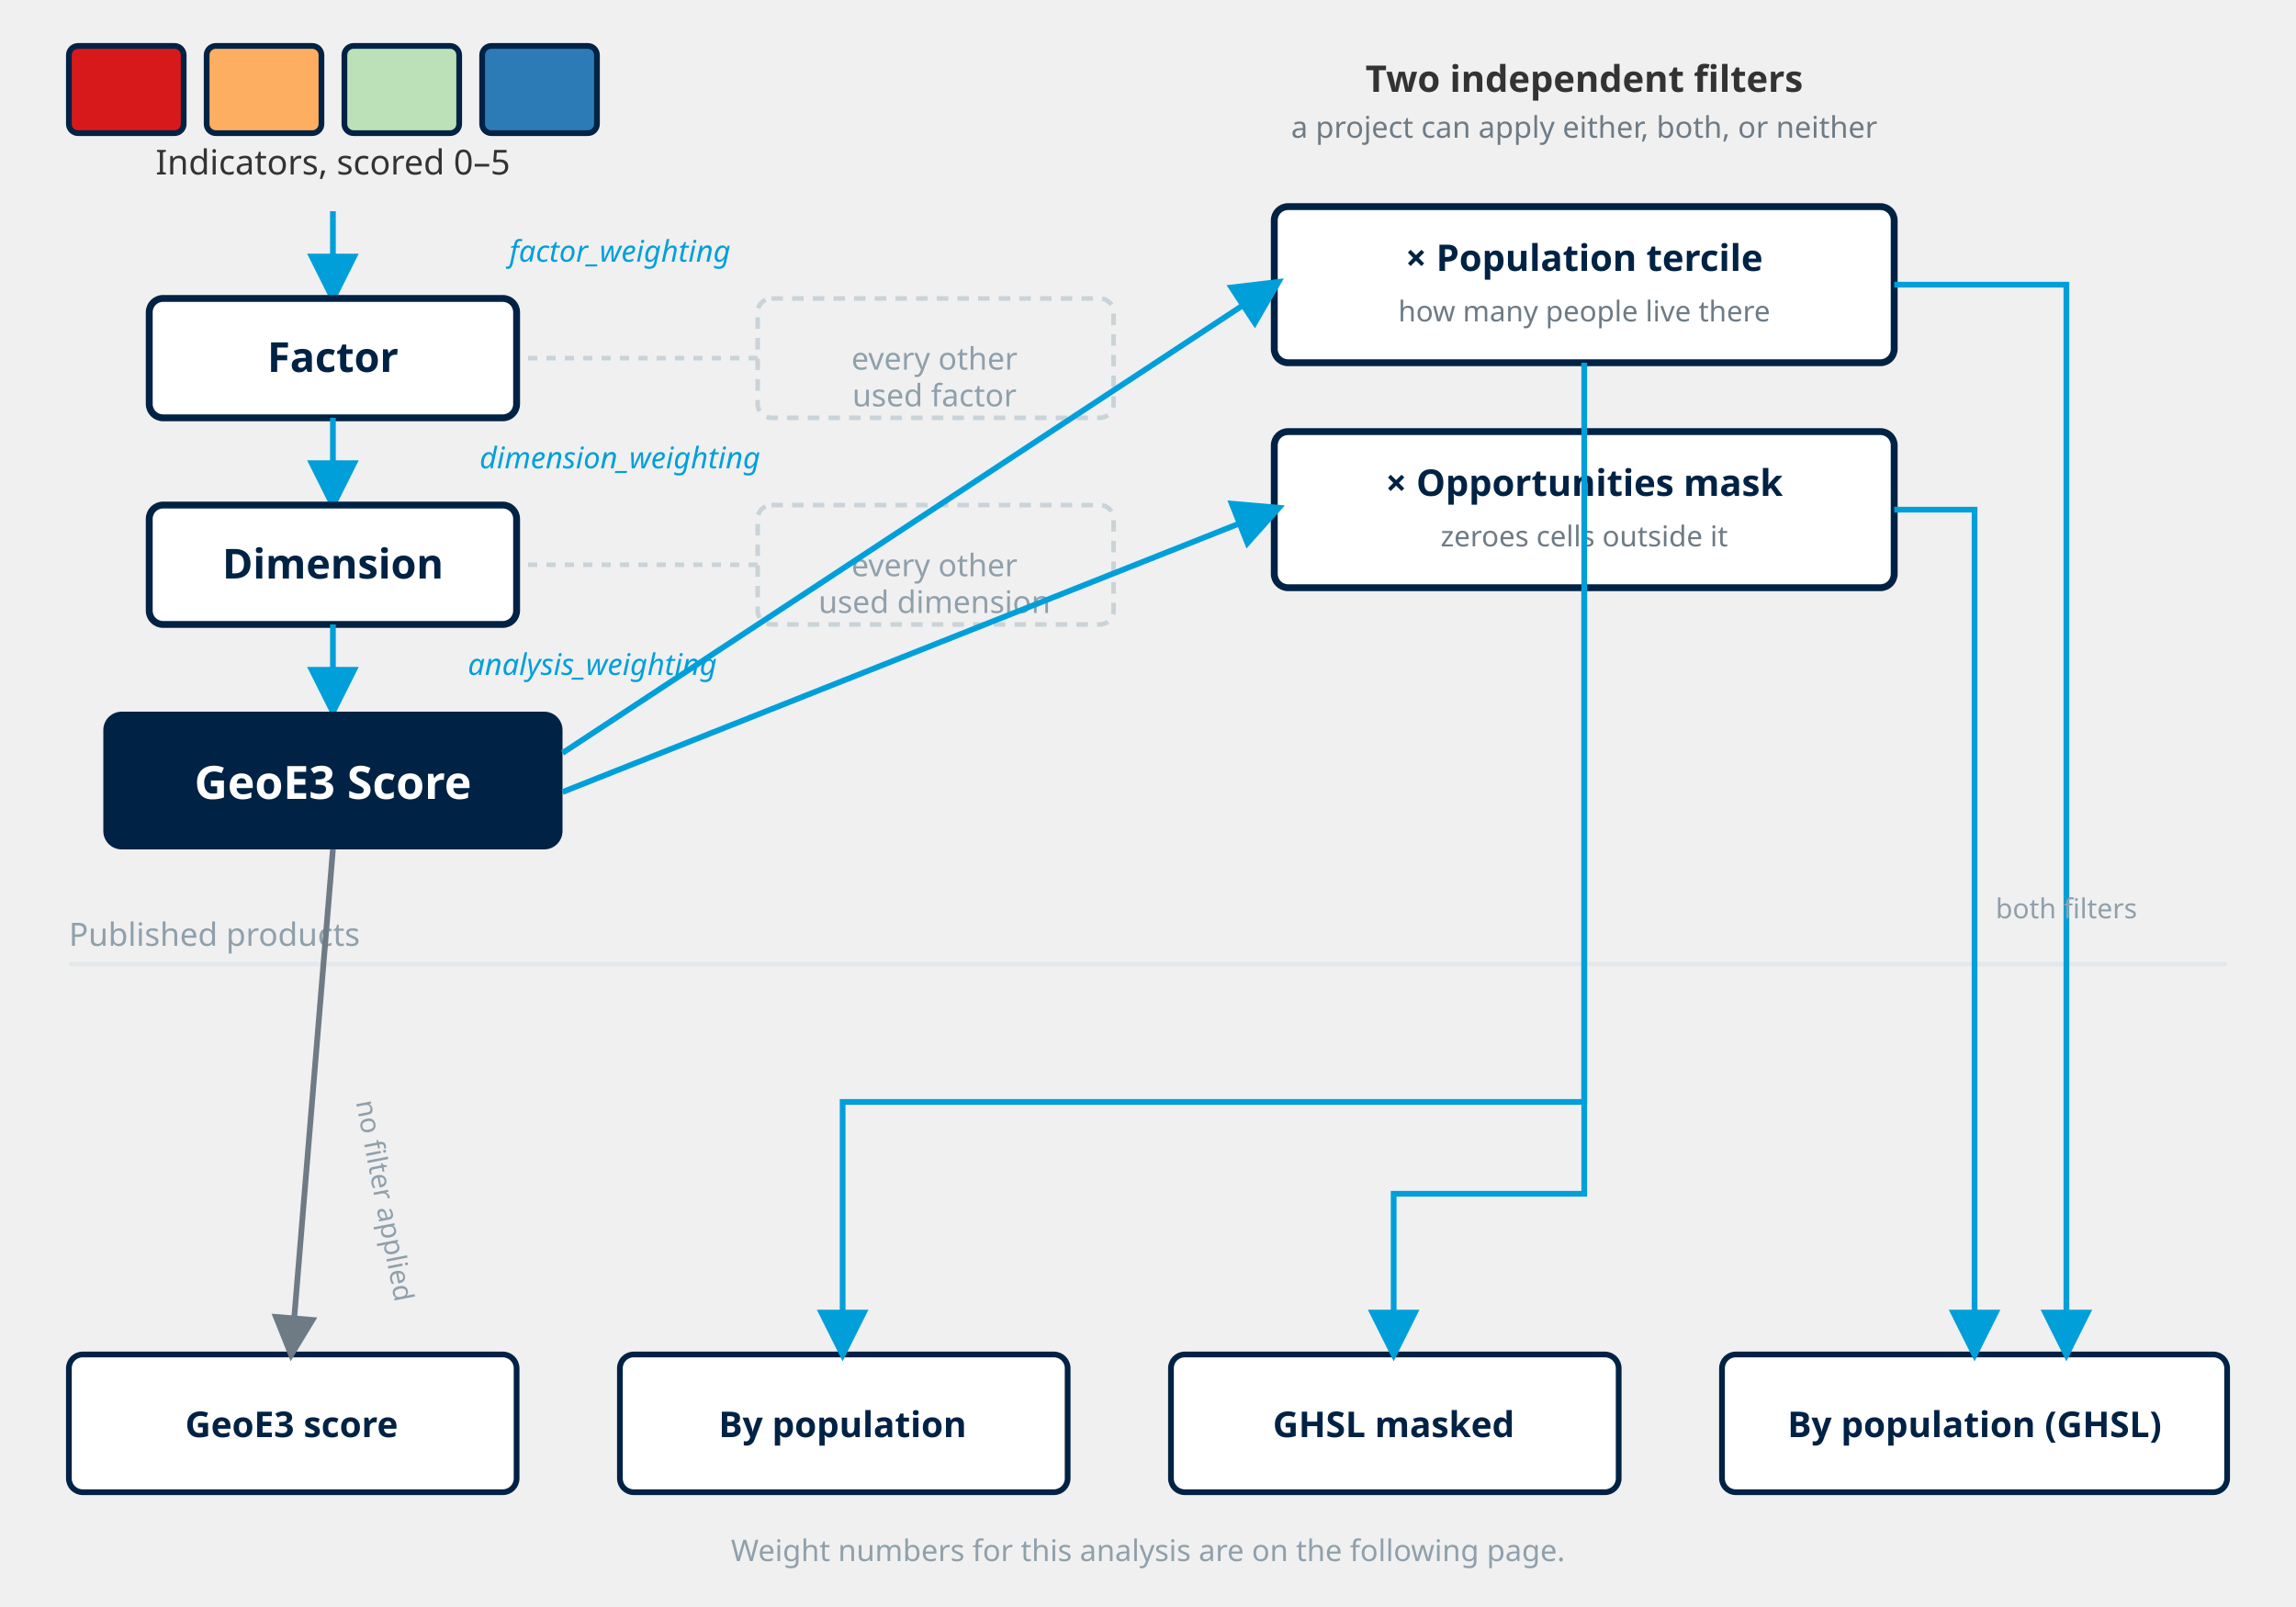
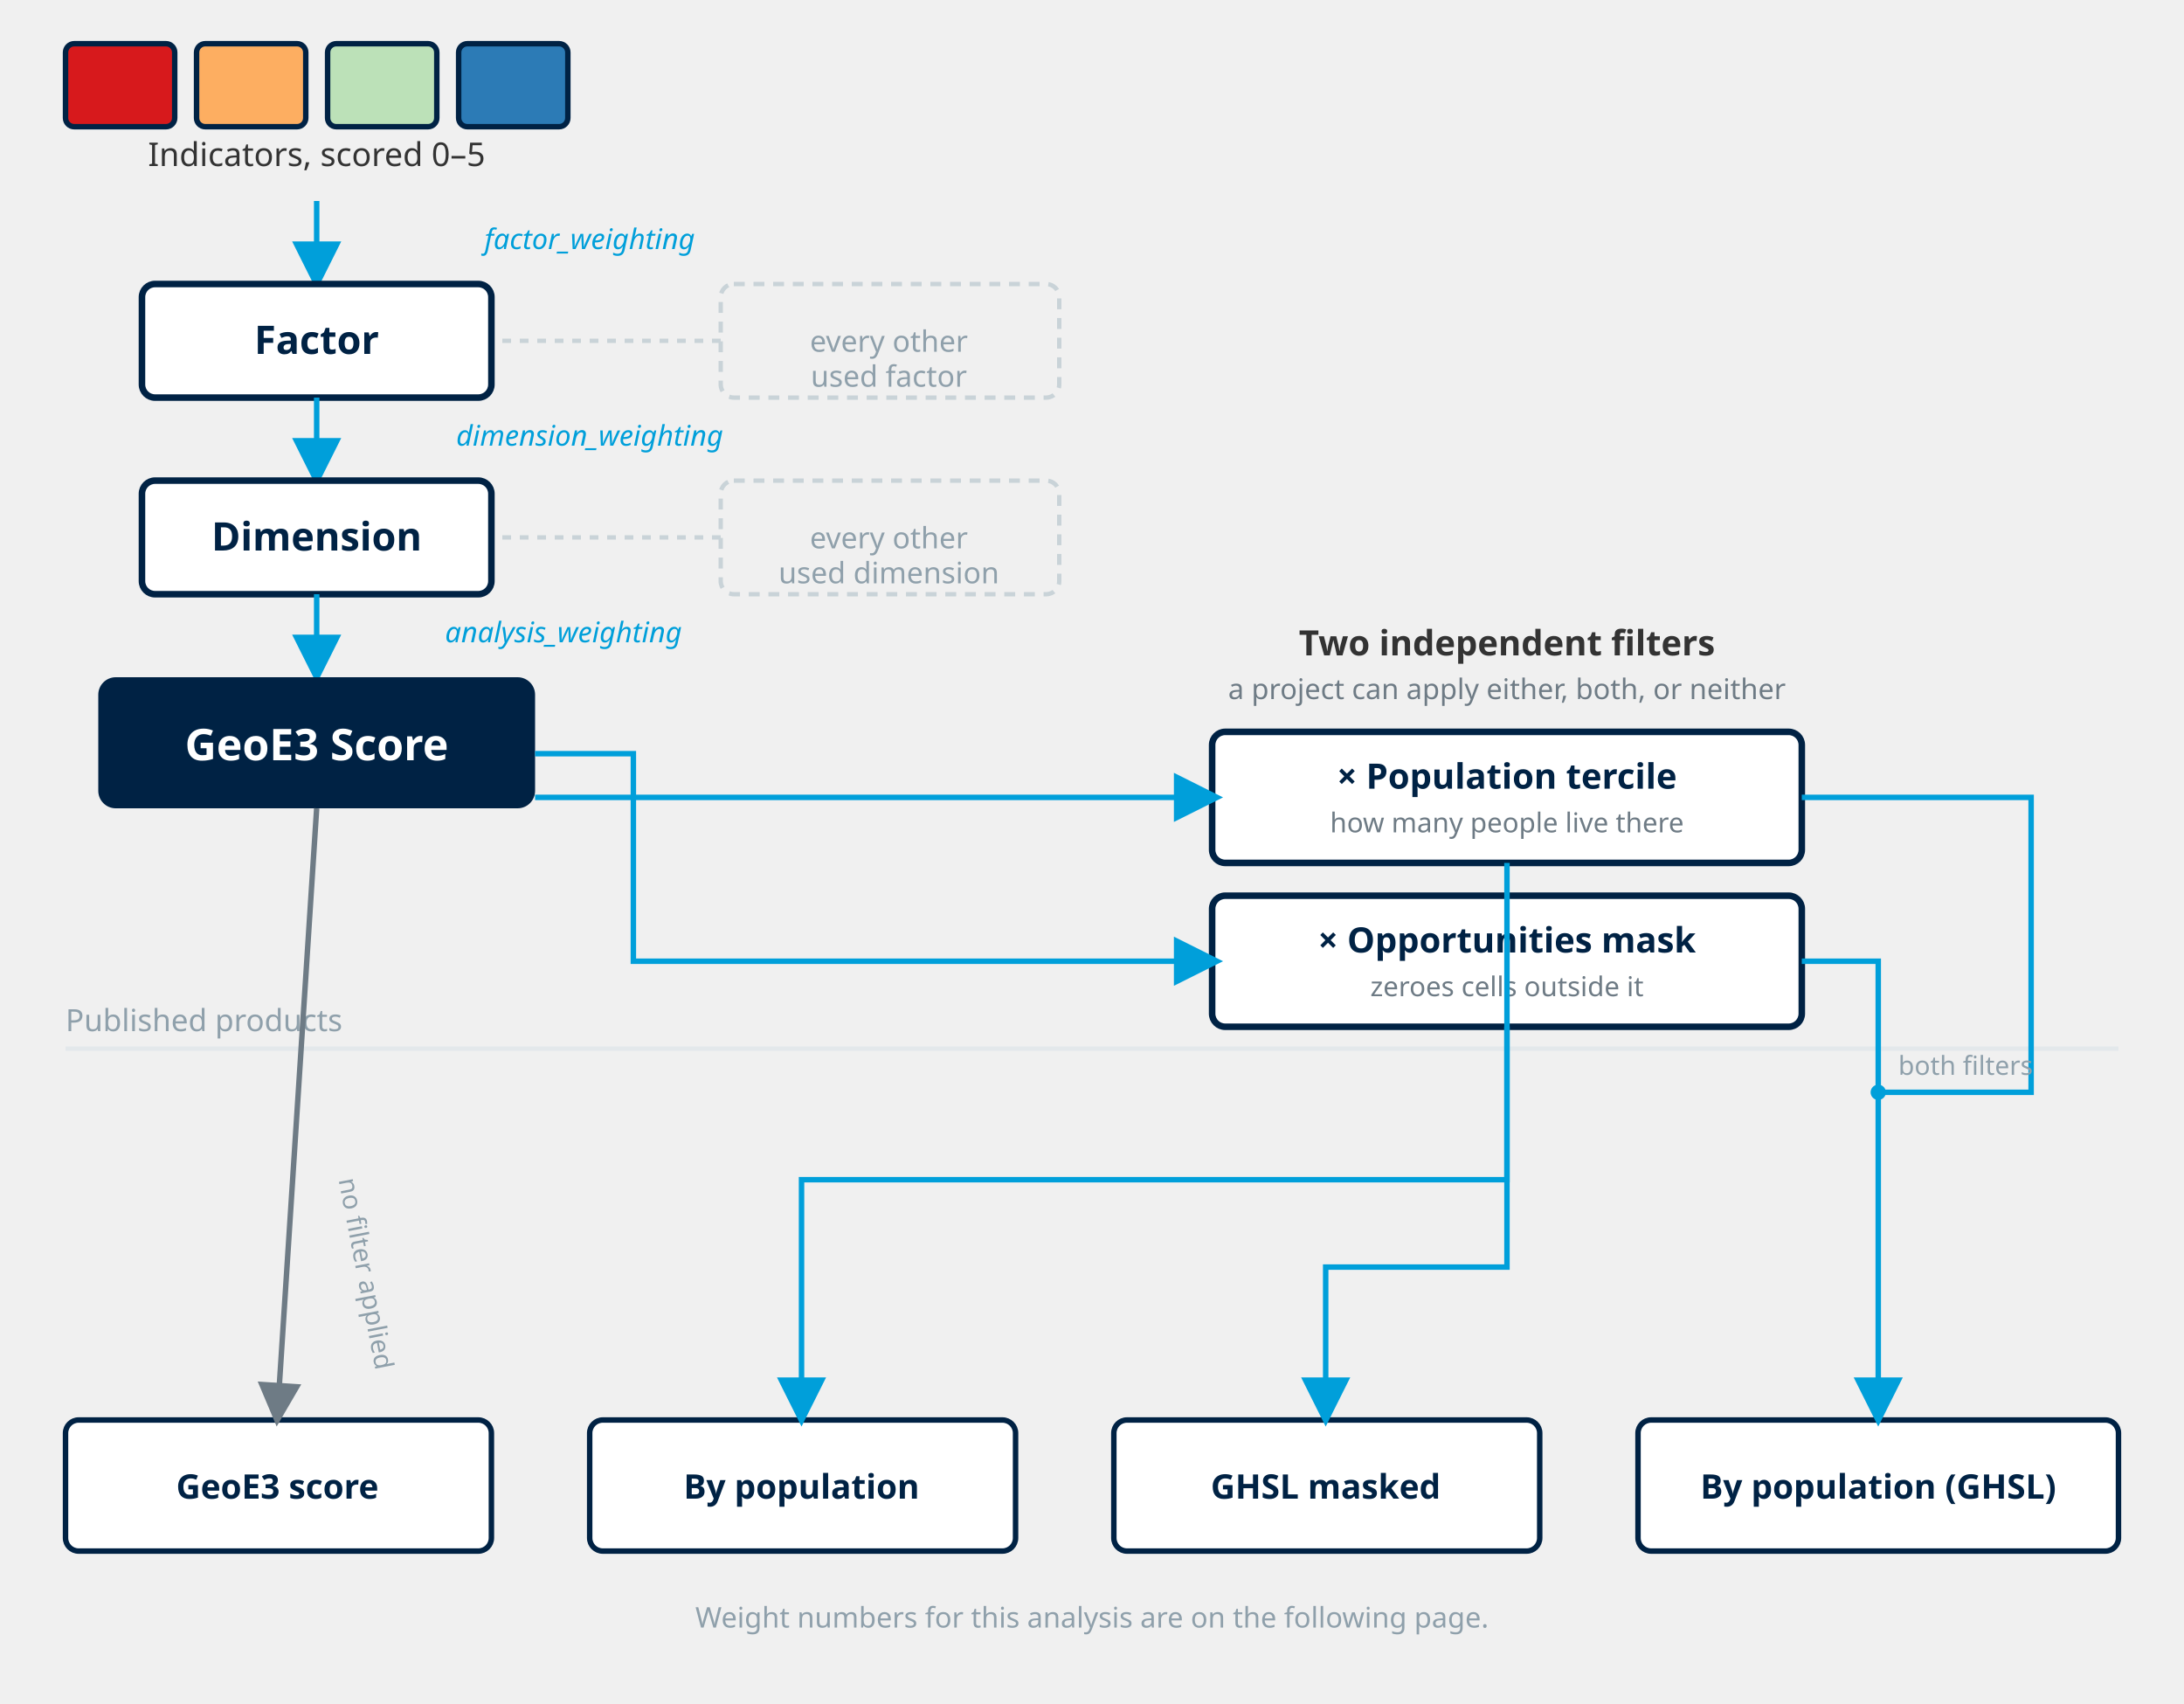
- <svg xmlns="http://www.w3.org/2000/svg" viewBox="0 0 1000 700">
+ <svg xmlns="http://www.w3.org/2000/svg" viewBox="0 0 1000 780">
  <defs>
    <marker id="pl_arrow" markerWidth="9" markerHeight="9" refX="7" refY="4.5" orient="auto">
      <path d="M0,0 L9,4.5 L0,9 Z" fill="#009FDA" />
    </marker>
    <marker id="pl_arrow_grey" markerWidth="8" markerHeight="8" refX="6" refY="4" orient="auto">
      <path d="M0,0 L8,4 L0,8 Z" fill="#6E7B85" />
    </marker>
  </defs>
  <g stroke="#002244" stroke-width="2.5">
    <rect x="30" y="20" width="50" height="38" rx="4" fill="#d7191c" />
    <rect x="90" y="20" width="50" height="38" rx="4" fill="#fdae61" />
    <rect x="150" y="20" width="50" height="38" rx="4" fill="#bce1b8" />
    <rect x="210" y="20" width="50" height="38" rx="4" fill="#2c7bb6" />
  </g>
  <text x="145" y="76" font-family="sans-serif" font-size="15" fill="#333333" text-anchor="middle">Indicators, scored 0–5</text>
  <path d="M145 92 L145 128" stroke="#009FDA" stroke-width="2.5" fill="none" marker-end="url(#pl_arrow)" />
  <text x="270" y="114" font-family="sans-serif" font-size="13" font-style="italic" fill="#009FDA" text-anchor="middle">factor_weighting</text>
  <rect x="65" y="130" width="160" height="52" rx="6" fill="#FFFFFF" stroke="#002244" stroke-width="3" />
  <text x="145" y="162" font-family="sans-serif" font-size="18" font-weight="bold" fill="#002244" text-anchor="middle">Factor</text>
  <path d="M145 182 L145 218" stroke="#009FDA" stroke-width="2.5" fill="none" marker-end="url(#pl_arrow)" />
  <text x="270" y="204" font-family="sans-serif" font-size="13" font-style="italic" fill="#009FDA" text-anchor="middle">dimension_weighting</text>
  <rect x="65" y="220" width="160" height="52" rx="6" fill="#FFFFFF" stroke="#002244" stroke-width="3" />
  <text x="145" y="252" font-family="sans-serif" font-size="18" font-weight="bold" fill="#002244" text-anchor="middle">Dimension</text>
  <path d="M145 272 L145 308" stroke="#009FDA" stroke-width="2.5" fill="none" marker-end="url(#pl_arrow)" />
  <text x="258" y="294" font-family="sans-serif" font-size="13" font-style="italic" fill="#009FDA" text-anchor="middle">analysis_weighting</text>
  <rect x="45" y="310" width="200" height="60" rx="8" fill="#002244" />
  <text x="145" y="348" font-family="sans-serif" font-size="20" font-weight="bold" fill="#FFFFFF" text-anchor="middle">GeoE3 Score</text>
  <rect x="330" y="130" width="155" height="52" rx="6" fill="none" stroke="#C9D3D8" stroke-width="2" stroke-dasharray="5,4" />
  <text x="407" y="161" font-family="sans-serif" font-size="13.5" fill="#8FA0AB" text-anchor="middle">every other</text>
  <text x="407" y="177" font-family="sans-serif" font-size="13.5" fill="#8FA0AB" text-anchor="middle">used factor</text>
  <path d="M330 156 L229 156" stroke="#C9D3D8" stroke-width="2" fill="none" stroke-dasharray="4,4" />
  <rect x="330" y="220" width="155" height="52" rx="6" fill="none" stroke="#C9D3D8" stroke-width="2" stroke-dasharray="5,4" />
  <text x="407" y="251" font-family="sans-serif" font-size="13.5" fill="#8FA0AB" text-anchor="middle">every other</text>
  <text x="407" y="267" font-family="sans-serif" font-size="13.5" fill="#8FA0AB" text-anchor="middle">used dimension</text>
  <path d="M330 246 L229 246" stroke="#C9D3D8" stroke-width="2" fill="none" stroke-dasharray="4,4" />
-   <text x="690" y="40" font-family="sans-serif" font-size="16" font-weight="bold" fill="#333333" text-anchor="middle">Two independent filters</text>
-   <text x="690" y="60" font-family="sans-serif" font-size="13" fill="#6E7B85" text-anchor="middle">a project can apply either, both, or neither</text>
-   <rect x="555" y="90" width="270" height="68" rx="6" fill="#FFFFFF" stroke="#002244" stroke-width="3" />
-   <text x="690" y="118" font-family="sans-serif" font-size="16" font-weight="bold" fill="#002244" text-anchor="middle">× Population tercile</text>
-   <text x="690" y="140" font-family="sans-serif" font-size="12.5" fill="#6E7B85" text-anchor="middle">how many people live there</text>
-   <rect x="555" y="188" width="270" height="68" rx="6" fill="#FFFFFF" stroke="#002244" stroke-width="3" />
-   <text x="690" y="216" font-family="sans-serif" font-size="16" font-weight="bold" fill="#002244" text-anchor="middle">× Opportunities mask</text>
-   <text x="690" y="238" font-family="sans-serif" font-size="12.5" fill="#6E7B85" text-anchor="middle">zeroes cells outside it</text>
-   <path d="M245 328 L555 124" stroke="#009FDA" stroke-width="2.5" fill="none" marker-end="url(#pl_arrow)" />
-   <path d="M245 345 L555 222" stroke="#009FDA" stroke-width="2.5" fill="none" marker-end="url(#pl_arrow)" />
-   <line x1="30" y1="420" x2="970" y2="420" stroke="#E3E8EB" stroke-width="2" />
-   <text x="30" y="412" font-family="sans-serif" font-size="14" fill="#8FA0AB">Published products</text>
+   <text x="690" y="300" font-family="sans-serif" font-size="16" font-weight="bold" fill="#333333" text-anchor="middle">Two independent filters</text>
+   <text x="690" y="320" font-family="sans-serif" font-size="13" fill="#6E7B85" text-anchor="middle">a project can apply either, both, or neither</text>
+   <rect x="555" y="335" width="270" height="60" rx="6" fill="#FFFFFF" stroke="#002244" stroke-width="3" />
+   <text x="690" y="361" font-family="sans-serif" font-size="16" font-weight="bold" fill="#002244" text-anchor="middle">× Population tercile</text>
+   <text x="690" y="381" font-family="sans-serif" font-size="12.5" fill="#6E7B85" text-anchor="middle">how many people live there</text>
+   <rect x="555" y="410" width="270" height="60" rx="6" fill="#FFFFFF" stroke="#002244" stroke-width="3" />
+   <text x="690" y="436" font-family="sans-serif" font-size="16" font-weight="bold" fill="#002244" text-anchor="middle">× Opportunities mask</text>
+   <text x="690" y="456" font-family="sans-serif" font-size="12.5" fill="#6E7B85" text-anchor="middle">zeroes cells outside it</text>
+   <path d="M245 365 L555 365" stroke="#009FDA" stroke-width="2.5" fill="none" marker-end="url(#pl_arrow)" />
+   <path d="M245 345 L290 345 L290 440 L555 440" stroke="#009FDA" stroke-width="2.5" fill="none" marker-end="url(#pl_arrow)" />
+   <line x1="30" y1="480" x2="970" y2="480" stroke="#E3E8EB" stroke-width="2" />
+   <text x="30" y="472" font-family="sans-serif" font-size="14" fill="#8FA0AB">Published products</text>
  <g stroke="#002244" stroke-width="2.5" fill="#FFFFFF">
-     <rect x="30" y="590" width="195" height="60" rx="6" />
-     <rect x="270" y="590" width="195" height="60" rx="6" />
-     <rect x="510" y="590" width="195" height="60" rx="6" />
-     <rect x="750" y="590" width="220" height="60" rx="6" />
+     <rect x="30" y="650" width="195" height="60" rx="6" />
+     <rect x="270" y="650" width="195" height="60" rx="6" />
+     <rect x="510" y="650" width="195" height="60" rx="6" />
+     <rect x="750" y="650" width="220" height="60" rx="6" />
  </g>
-   <text x="127" y="626" font-family="sans-serif" font-size="15.5" font-weight="bold" fill="#002244" text-anchor="middle">GeoE3 score</text>
-   <text x="367" y="626" font-family="sans-serif" font-size="15.5" font-weight="bold" fill="#002244" text-anchor="middle">By population</text>
-   <text x="607" y="626" font-family="sans-serif" font-size="15.5" font-weight="bold" fill="#002244" text-anchor="middle">GHSL masked</text>
-   <text x="860" y="626" font-family="sans-serif" font-size="15.5" font-weight="bold" fill="#002244" text-anchor="middle">By population (GHSL)</text>
-   <path d="M145 370 L127 588" stroke="#6E7B85" stroke-width="2.5" fill="none" marker-end="url(#pl_arrow_grey)" />
-   <text x="155" y="480" font-family="sans-serif" font-size="12" fill="#8FA0AB" text-anchor="start" transform="rotate(79 155 480)">no filter applied</text>
-   <path d="M690 158 L690 480 L367 480 L367 588" stroke="#009FDA" stroke-width="2.5" fill="none" marker-end="url(#pl_arrow)" />
-   <path d="M690 256 L690 520 L607 520 L607 588" stroke="#009FDA" stroke-width="2.5" fill="none" marker-end="url(#pl_arrow)" />
-   <path d="M825 124 L900 124 L900 588" stroke="#009FDA" stroke-width="2.5" fill="none" marker-end="url(#pl_arrow)" />
-   <path d="M825 222 L860 222 L860 588" stroke="#009FDA" stroke-width="2.5" fill="none" marker-end="url(#pl_arrow)" />
-   <text x="900" y="400" font-family="sans-serif" font-size="12" fill="#8FA0AB" text-anchor="middle">both filters</text>
-   <text x="500" y="680" font-family="sans-serif" font-size="13" fill="#8FA0AB" text-anchor="middle">Weight numbers for this analysis are on the following page.</text>
+   <text x="127" y="686" font-family="sans-serif" font-size="15.5" font-weight="bold" fill="#002244" text-anchor="middle">GeoE3 score</text>
+   <text x="367" y="686" font-family="sans-serif" font-size="15.5" font-weight="bold" fill="#002244" text-anchor="middle">By population</text>
+   <text x="607" y="686" font-family="sans-serif" font-size="15.5" font-weight="bold" fill="#002244" text-anchor="middle">GHSL masked</text>
+   <text x="860" y="686" font-family="sans-serif" font-size="15.5" font-weight="bold" fill="#002244" text-anchor="middle">By population (GHSL)</text>
+   <path d="M145 370 L127 648" stroke="#6E7B85" stroke-width="2.5" fill="none" marker-end="url(#pl_arrow_grey)" />
+   <text x="155" y="540" font-family="sans-serif" font-size="12" fill="#8FA0AB" text-anchor="start" transform="rotate(79 155 540)">no filter applied</text>
+   <path d="M690 395 L690 540 L367 540 L367 648" stroke="#009FDA" stroke-width="2.5" fill="none" marker-end="url(#pl_arrow)" />
+   <path d="M690 470 L690 580 L607 580 L607 648" stroke="#009FDA" stroke-width="2.5" fill="none" marker-end="url(#pl_arrow)" />
+   <path d="M825 365 L930 365 L930 500 L860 500" stroke="#009FDA" stroke-width="2.5" fill="none" />
+   <path d="M825 440 L860 440 L860 648" stroke="#009FDA" stroke-width="2.5" fill="none" marker-end="url(#pl_arrow)" />
+   <circle cx="860" cy="500" r="3.5" fill="#009FDA" />
+   <text x="900" y="492" font-family="sans-serif" font-size="12" fill="#8FA0AB" text-anchor="middle">both filters</text>
+   <text x="500" y="745" font-family="sans-serif" font-size="13" fill="#8FA0AB" text-anchor="middle">Weight numbers for this analysis are on the following page.</text>
</svg>
